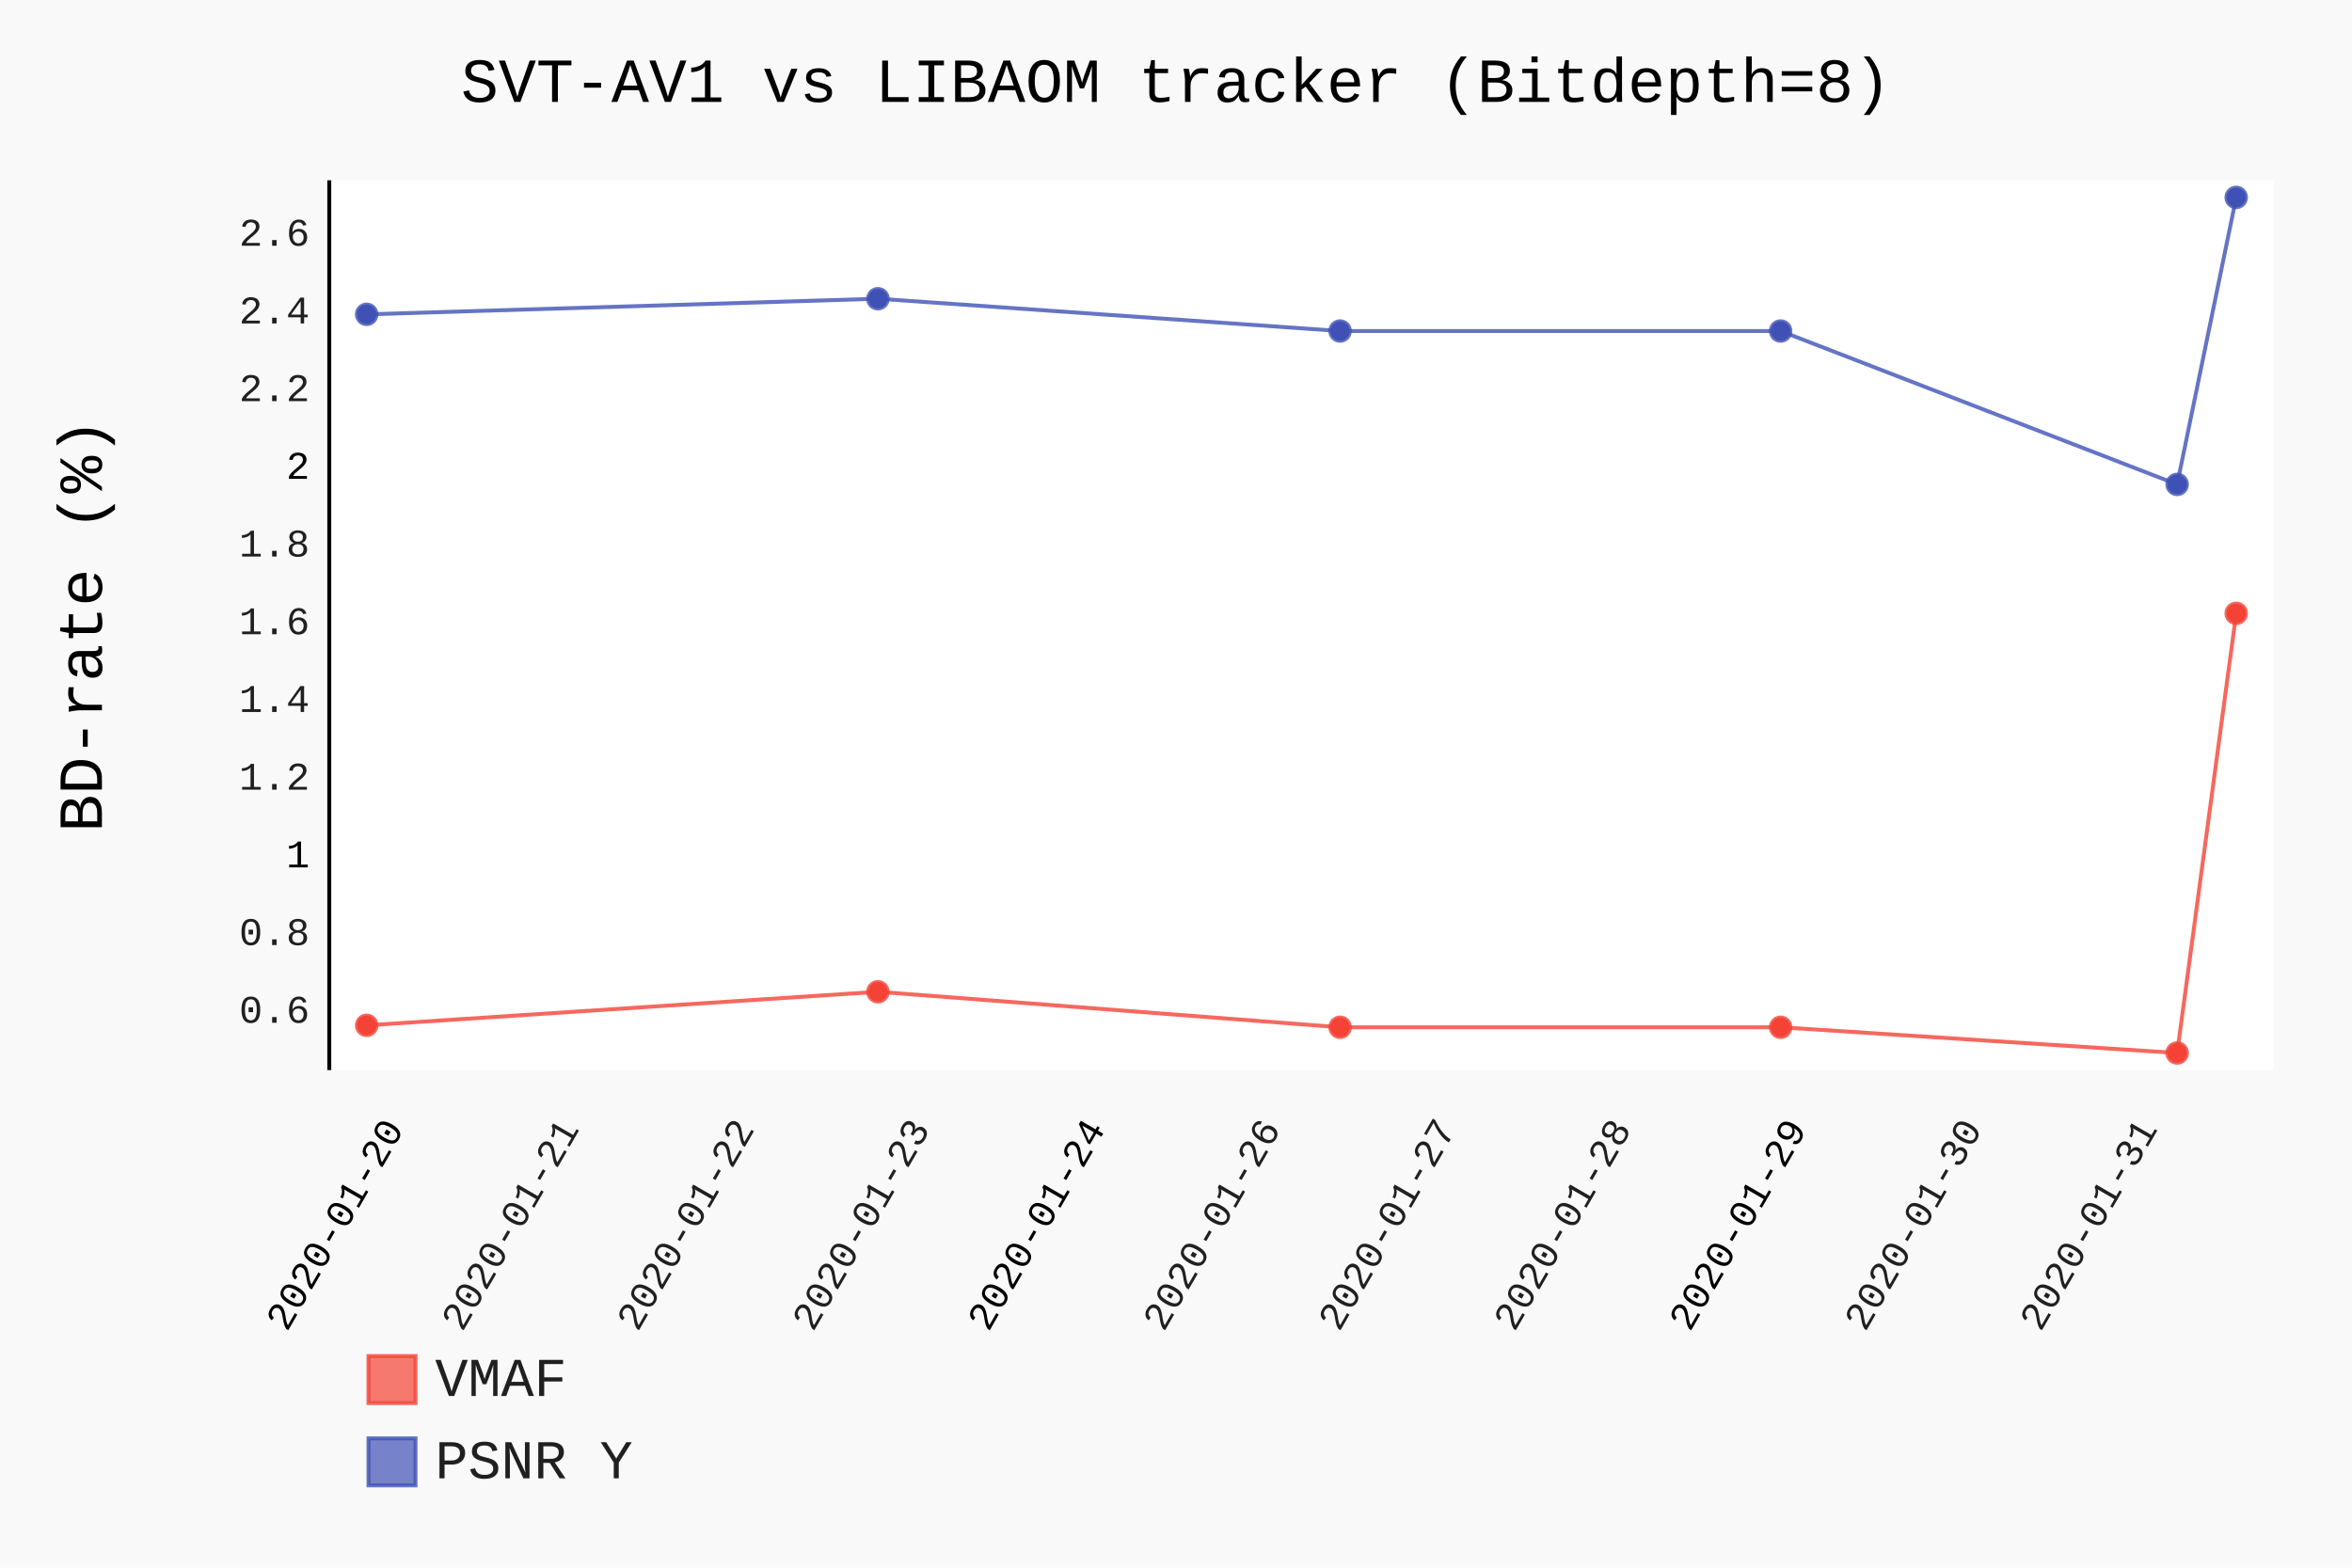
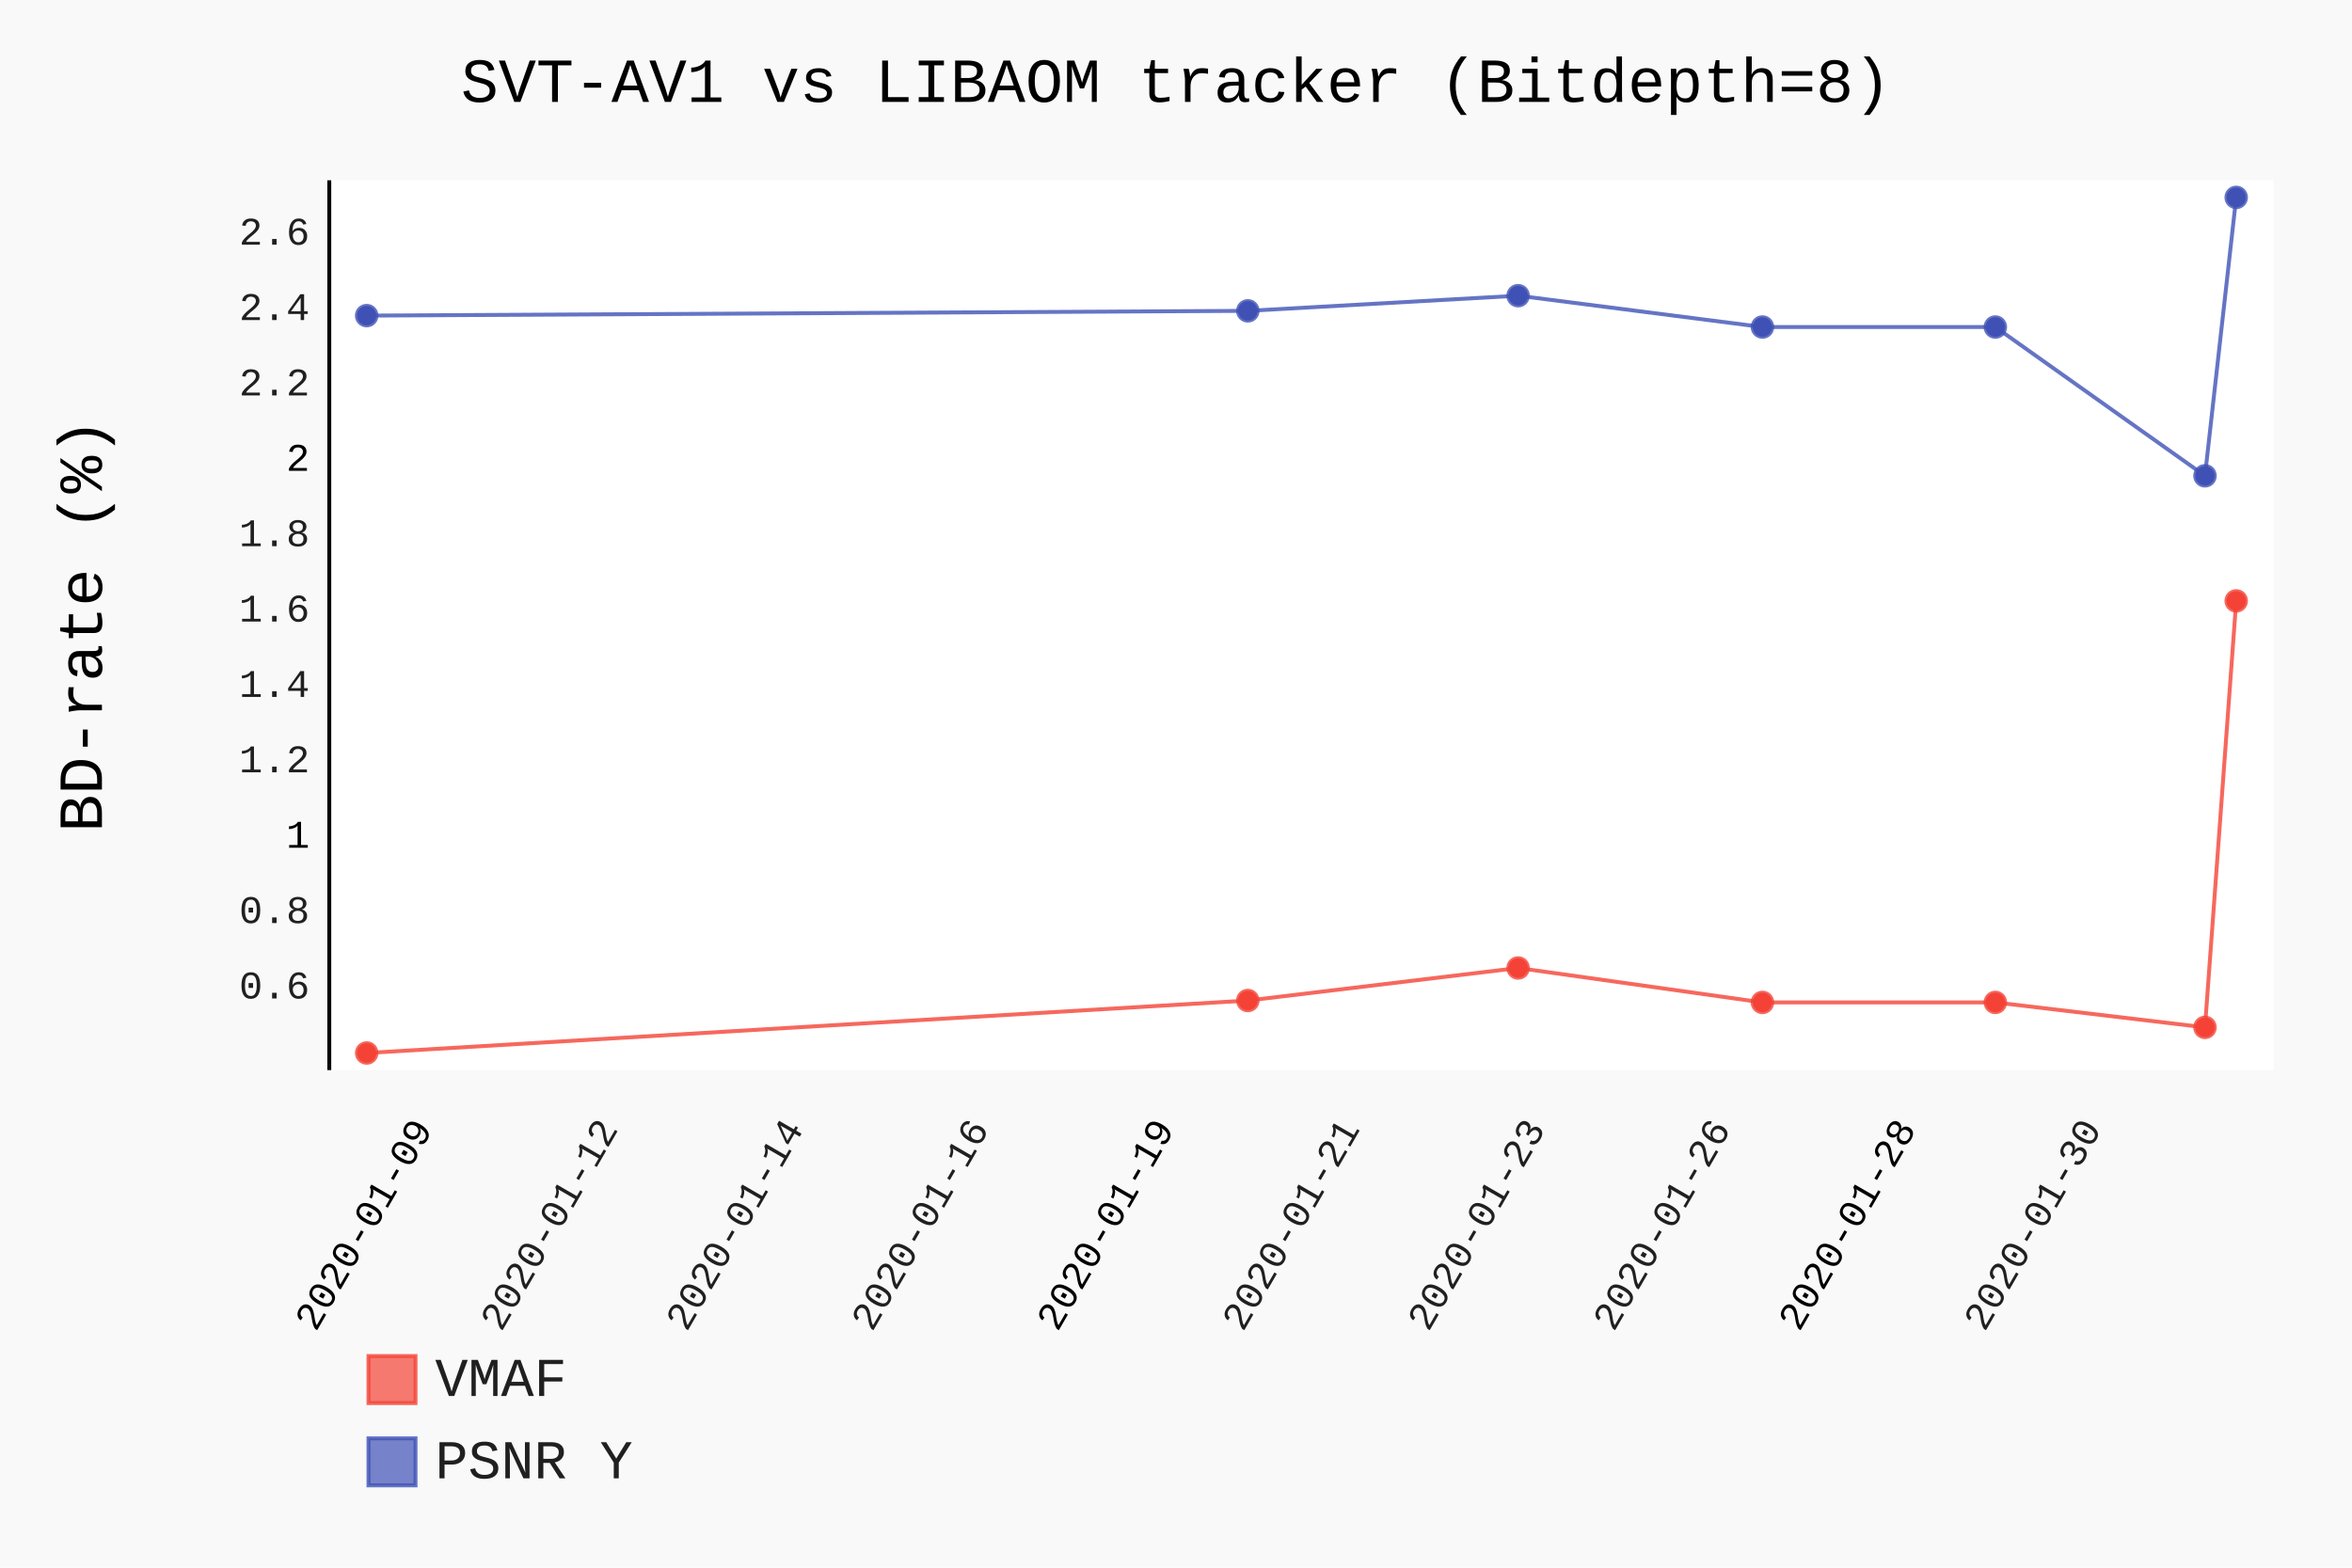
- <svg xmlns="http://www.w3.org/2000/svg" class="pygal-chart" id="chart-12c7e946-0513-411e-a4eb-87e68e1c7c15" viewBox="0 0 600 400">
+ <svg xmlns="http://www.w3.org/2000/svg" class="pygal-chart" id="chart-3a85641b-1b7f-462d-8de0-f25d134d6b1e" viewBox="0 0 600 400">
  <defs>
-     <style type="text/css">#chart-12c7e946-0513-411e-a4eb-87e68e1c7c15{-webkit-user-select:none;-webkit-font-smoothing:antialiased;font-family:Consolas,"Liberation Mono",Menlo,Courier,monospace}#chart-12c7e946-0513-411e-a4eb-87e68e1c7c15 .title{font-family:Consolas,"Liberation Mono",Menlo,Courier,monospace;font-size:16px}#chart-12c7e946-0513-411e-a4eb-87e68e1c7c15 .legends .legend text{font-family:Consolas,"Liberation Mono",Menlo,Courier,monospace;font-size:14px}#chart-12c7e946-0513-411e-a4eb-87e68e1c7c15 .axis text{font-family:Consolas,"Liberation Mono",Menlo,Courier,monospace;font-size:10px}#chart-12c7e946-0513-411e-a4eb-87e68e1c7c15 .axis text.major{font-family:Consolas,"Liberation Mono",Menlo,Courier,monospace;font-size:10px}#chart-12c7e946-0513-411e-a4eb-87e68e1c7c15 .text-overlay text.value{font-family:Consolas,"Liberation Mono",Menlo,Courier,monospace;font-size:16px}#chart-12c7e946-0513-411e-a4eb-87e68e1c7c15 .text-overlay text.label{font-family:Consolas,"Liberation Mono",Menlo,Courier,monospace;font-size:10px}#chart-12c7e946-0513-411e-a4eb-87e68e1c7c15 .tooltip{font-family:Consolas,"Liberation Mono",Menlo,Courier,monospace;font-size:14px}#chart-12c7e946-0513-411e-a4eb-87e68e1c7c15 text.no_data{font-family:Consolas,"Liberation Mono",Menlo,Courier,monospace;font-size:64px}
- #chart-12c7e946-0513-411e-a4eb-87e68e1c7c15{background-color:rgba(249,249,249,1)}#chart-12c7e946-0513-411e-a4eb-87e68e1c7c15 path,#chart-12c7e946-0513-411e-a4eb-87e68e1c7c15 line,#chart-12c7e946-0513-411e-a4eb-87e68e1c7c15 rect,#chart-12c7e946-0513-411e-a4eb-87e68e1c7c15 circle{-webkit-transition:150ms;-moz-transition:150ms;transition:150ms}#chart-12c7e946-0513-411e-a4eb-87e68e1c7c15 .graph &gt; .background{fill:rgba(249,249,249,1)}#chart-12c7e946-0513-411e-a4eb-87e68e1c7c15 .plot &gt; .background{fill:rgba(255,255,255,1)}#chart-12c7e946-0513-411e-a4eb-87e68e1c7c15 .graph{fill:rgba(0,0,0,.87)}#chart-12c7e946-0513-411e-a4eb-87e68e1c7c15 text.no_data{fill:rgba(0,0,0,1)}#chart-12c7e946-0513-411e-a4eb-87e68e1c7c15 .title{fill:rgba(0,0,0,1)}#chart-12c7e946-0513-411e-a4eb-87e68e1c7c15 .legends .legend text{fill:rgba(0,0,0,.87)}#chart-12c7e946-0513-411e-a4eb-87e68e1c7c15 .legends .legend:hover text{fill:rgba(0,0,0,1)}#chart-12c7e946-0513-411e-a4eb-87e68e1c7c15 .axis .line{stroke:rgba(0,0,0,1)}#chart-12c7e946-0513-411e-a4eb-87e68e1c7c15 .axis .guide.line{stroke:rgba(0,0,0,.54)}#chart-12c7e946-0513-411e-a4eb-87e68e1c7c15 .axis .major.line{stroke:rgba(0,0,0,.87)}#chart-12c7e946-0513-411e-a4eb-87e68e1c7c15 .axis text.major{fill:rgba(0,0,0,1)}#chart-12c7e946-0513-411e-a4eb-87e68e1c7c15 .axis.y .guides:hover .guide.line,#chart-12c7e946-0513-411e-a4eb-87e68e1c7c15 .line-graph .axis.x .guides:hover .guide.line,#chart-12c7e946-0513-411e-a4eb-87e68e1c7c15 .stackedline-graph .axis.x .guides:hover .guide.line,#chart-12c7e946-0513-411e-a4eb-87e68e1c7c15 .xy-graph .axis.x .guides:hover .guide.line{stroke:rgba(0,0,0,1)}#chart-12c7e946-0513-411e-a4eb-87e68e1c7c15 .axis .guides:hover text{fill:rgba(0,0,0,1)}#chart-12c7e946-0513-411e-a4eb-87e68e1c7c15 .reactive{fill-opacity:.7;stroke-opacity:.8}#chart-12c7e946-0513-411e-a4eb-87e68e1c7c15 .ci{stroke:rgba(0,0,0,.87)}#chart-12c7e946-0513-411e-a4eb-87e68e1c7c15 .reactive.active,#chart-12c7e946-0513-411e-a4eb-87e68e1c7c15 .active .reactive{fill-opacity:.8;stroke-opacity:.9;stroke-width:4}#chart-12c7e946-0513-411e-a4eb-87e68e1c7c15 .ci .reactive.active{stroke-width:1.5}#chart-12c7e946-0513-411e-a4eb-87e68e1c7c15 .series text{fill:rgba(0,0,0,1)}#chart-12c7e946-0513-411e-a4eb-87e68e1c7c15 .tooltip rect{fill:rgba(255,255,255,1);stroke:rgba(0,0,0,1);-webkit-transition:opacity 150ms;-moz-transition:opacity 150ms;transition:opacity 150ms}#chart-12c7e946-0513-411e-a4eb-87e68e1c7c15 .tooltip .label{fill:rgba(0,0,0,.87)}#chart-12c7e946-0513-411e-a4eb-87e68e1c7c15 .tooltip .label{fill:rgba(0,0,0,.87)}#chart-12c7e946-0513-411e-a4eb-87e68e1c7c15 .tooltip .legend{font-size:.8em;fill:rgba(0,0,0,.54)}#chart-12c7e946-0513-411e-a4eb-87e68e1c7c15 .tooltip .x_label{font-size:.6em;fill:rgba(0,0,0,1)}#chart-12c7e946-0513-411e-a4eb-87e68e1c7c15 .tooltip .xlink{font-size:.5em;text-decoration:underline}#chart-12c7e946-0513-411e-a4eb-87e68e1c7c15 .tooltip .value{font-size:1.5em}#chart-12c7e946-0513-411e-a4eb-87e68e1c7c15 .bound{font-size:.5em}#chart-12c7e946-0513-411e-a4eb-87e68e1c7c15 .max-value{font-size:.75em;fill:rgba(0,0,0,.54)}#chart-12c7e946-0513-411e-a4eb-87e68e1c7c15 .map-element{fill:rgba(255,255,255,1);stroke:rgba(0,0,0,.54) !important}#chart-12c7e946-0513-411e-a4eb-87e68e1c7c15 .map-element .reactive{fill-opacity:inherit;stroke-opacity:inherit}#chart-12c7e946-0513-411e-a4eb-87e68e1c7c15 .color-0,#chart-12c7e946-0513-411e-a4eb-87e68e1c7c15 .color-0 a:visited{stroke:#F44336;fill:#F44336}#chart-12c7e946-0513-411e-a4eb-87e68e1c7c15 .color-1,#chart-12c7e946-0513-411e-a4eb-87e68e1c7c15 .color-1 a:visited{stroke:#3F51B5;fill:#3F51B5}#chart-12c7e946-0513-411e-a4eb-87e68e1c7c15 .text-overlay .color-0 text{fill:black}#chart-12c7e946-0513-411e-a4eb-87e68e1c7c15 .text-overlay .color-1 text{fill:black}
- #chart-12c7e946-0513-411e-a4eb-87e68e1c7c15 text.no_data{text-anchor:middle}#chart-12c7e946-0513-411e-a4eb-87e68e1c7c15 .guide.line{fill:none}#chart-12c7e946-0513-411e-a4eb-87e68e1c7c15 .centered{text-anchor:middle}#chart-12c7e946-0513-411e-a4eb-87e68e1c7c15 .title{text-anchor:middle}#chart-12c7e946-0513-411e-a4eb-87e68e1c7c15 .legends .legend text{fill-opacity:1}#chart-12c7e946-0513-411e-a4eb-87e68e1c7c15 .axis.x text{text-anchor:middle}#chart-12c7e946-0513-411e-a4eb-87e68e1c7c15 .axis.x:not(.web) text[transform]{text-anchor:start}#chart-12c7e946-0513-411e-a4eb-87e68e1c7c15 .axis.x:not(.web) text[transform].backwards{text-anchor:end}#chart-12c7e946-0513-411e-a4eb-87e68e1c7c15 .axis.y text{text-anchor:end}#chart-12c7e946-0513-411e-a4eb-87e68e1c7c15 .axis.y text[transform].backwards{text-anchor:start}#chart-12c7e946-0513-411e-a4eb-87e68e1c7c15 .axis.y2 text{text-anchor:start}#chart-12c7e946-0513-411e-a4eb-87e68e1c7c15 .axis.y2 text[transform].backwards{text-anchor:end}#chart-12c7e946-0513-411e-a4eb-87e68e1c7c15 .axis .guide.line{stroke-dasharray:4,4}#chart-12c7e946-0513-411e-a4eb-87e68e1c7c15 .axis .major.guide.line{stroke-dasharray:6,6}#chart-12c7e946-0513-411e-a4eb-87e68e1c7c15 .horizontal .axis.y .guide.line,#chart-12c7e946-0513-411e-a4eb-87e68e1c7c15 .horizontal .axis.y2 .guide.line,#chart-12c7e946-0513-411e-a4eb-87e68e1c7c15 .vertical .axis.x .guide.line{opacity:0}#chart-12c7e946-0513-411e-a4eb-87e68e1c7c15 .horizontal .axis.always_show .guide.line,#chart-12c7e946-0513-411e-a4eb-87e68e1c7c15 .vertical .axis.always_show .guide.line{opacity:1 !important}#chart-12c7e946-0513-411e-a4eb-87e68e1c7c15 .axis.y .guides:hover .guide.line,#chart-12c7e946-0513-411e-a4eb-87e68e1c7c15 .axis.y2 .guides:hover .guide.line,#chart-12c7e946-0513-411e-a4eb-87e68e1c7c15 .axis.x .guides:hover .guide.line{opacity:1}#chart-12c7e946-0513-411e-a4eb-87e68e1c7c15 .axis .guides:hover text{opacity:1}#chart-12c7e946-0513-411e-a4eb-87e68e1c7c15 .nofill{fill:none}#chart-12c7e946-0513-411e-a4eb-87e68e1c7c15 .subtle-fill{fill-opacity:.2}#chart-12c7e946-0513-411e-a4eb-87e68e1c7c15 .dot{stroke-width:1px;fill-opacity:1}#chart-12c7e946-0513-411e-a4eb-87e68e1c7c15 .dot.active{stroke-width:5px}#chart-12c7e946-0513-411e-a4eb-87e68e1c7c15 .dot.negative{fill:transparent}#chart-12c7e946-0513-411e-a4eb-87e68e1c7c15 text,#chart-12c7e946-0513-411e-a4eb-87e68e1c7c15 tspan{stroke:none !important}#chart-12c7e946-0513-411e-a4eb-87e68e1c7c15 .series text.active{opacity:1}#chart-12c7e946-0513-411e-a4eb-87e68e1c7c15 .tooltip rect{fill-opacity:.95;stroke-width:.5}#chart-12c7e946-0513-411e-a4eb-87e68e1c7c15 .tooltip text{fill-opacity:1}#chart-12c7e946-0513-411e-a4eb-87e68e1c7c15 .showable{visibility:hidden}#chart-12c7e946-0513-411e-a4eb-87e68e1c7c15 .showable.shown{visibility:visible}#chart-12c7e946-0513-411e-a4eb-87e68e1c7c15 .gauge-background{fill:rgba(229,229,229,1);stroke:none}#chart-12c7e946-0513-411e-a4eb-87e68e1c7c15 .bg-lines{stroke:rgba(249,249,249,1);stroke-width:2px}</style>
+     <style type="text/css">#chart-3a85641b-1b7f-462d-8de0-f25d134d6b1e{-webkit-user-select:none;-webkit-font-smoothing:antialiased;font-family:Consolas,"Liberation Mono",Menlo,Courier,monospace}#chart-3a85641b-1b7f-462d-8de0-f25d134d6b1e .title{font-family:Consolas,"Liberation Mono",Menlo,Courier,monospace;font-size:16px}#chart-3a85641b-1b7f-462d-8de0-f25d134d6b1e .legends .legend text{font-family:Consolas,"Liberation Mono",Menlo,Courier,monospace;font-size:14px}#chart-3a85641b-1b7f-462d-8de0-f25d134d6b1e .axis text{font-family:Consolas,"Liberation Mono",Menlo,Courier,monospace;font-size:10px}#chart-3a85641b-1b7f-462d-8de0-f25d134d6b1e .axis text.major{font-family:Consolas,"Liberation Mono",Menlo,Courier,monospace;font-size:10px}#chart-3a85641b-1b7f-462d-8de0-f25d134d6b1e .text-overlay text.value{font-family:Consolas,"Liberation Mono",Menlo,Courier,monospace;font-size:16px}#chart-3a85641b-1b7f-462d-8de0-f25d134d6b1e .text-overlay text.label{font-family:Consolas,"Liberation Mono",Menlo,Courier,monospace;font-size:10px}#chart-3a85641b-1b7f-462d-8de0-f25d134d6b1e .tooltip{font-family:Consolas,"Liberation Mono",Menlo,Courier,monospace;font-size:14px}#chart-3a85641b-1b7f-462d-8de0-f25d134d6b1e text.no_data{font-family:Consolas,"Liberation Mono",Menlo,Courier,monospace;font-size:64px}
+ #chart-3a85641b-1b7f-462d-8de0-f25d134d6b1e{background-color:rgba(249,249,249,1)}#chart-3a85641b-1b7f-462d-8de0-f25d134d6b1e path,#chart-3a85641b-1b7f-462d-8de0-f25d134d6b1e line,#chart-3a85641b-1b7f-462d-8de0-f25d134d6b1e rect,#chart-3a85641b-1b7f-462d-8de0-f25d134d6b1e circle{-webkit-transition:150ms;-moz-transition:150ms;transition:150ms}#chart-3a85641b-1b7f-462d-8de0-f25d134d6b1e .graph &gt; .background{fill:rgba(249,249,249,1)}#chart-3a85641b-1b7f-462d-8de0-f25d134d6b1e .plot &gt; .background{fill:rgba(255,255,255,1)}#chart-3a85641b-1b7f-462d-8de0-f25d134d6b1e .graph{fill:rgba(0,0,0,.87)}#chart-3a85641b-1b7f-462d-8de0-f25d134d6b1e text.no_data{fill:rgba(0,0,0,1)}#chart-3a85641b-1b7f-462d-8de0-f25d134d6b1e .title{fill:rgba(0,0,0,1)}#chart-3a85641b-1b7f-462d-8de0-f25d134d6b1e .legends .legend text{fill:rgba(0,0,0,.87)}#chart-3a85641b-1b7f-462d-8de0-f25d134d6b1e .legends .legend:hover text{fill:rgba(0,0,0,1)}#chart-3a85641b-1b7f-462d-8de0-f25d134d6b1e .axis .line{stroke:rgba(0,0,0,1)}#chart-3a85641b-1b7f-462d-8de0-f25d134d6b1e .axis .guide.line{stroke:rgba(0,0,0,.54)}#chart-3a85641b-1b7f-462d-8de0-f25d134d6b1e .axis .major.line{stroke:rgba(0,0,0,.87)}#chart-3a85641b-1b7f-462d-8de0-f25d134d6b1e .axis text.major{fill:rgba(0,0,0,1)}#chart-3a85641b-1b7f-462d-8de0-f25d134d6b1e .axis.y .guides:hover .guide.line,#chart-3a85641b-1b7f-462d-8de0-f25d134d6b1e .line-graph .axis.x .guides:hover .guide.line,#chart-3a85641b-1b7f-462d-8de0-f25d134d6b1e .stackedline-graph .axis.x .guides:hover .guide.line,#chart-3a85641b-1b7f-462d-8de0-f25d134d6b1e .xy-graph .axis.x .guides:hover .guide.line{stroke:rgba(0,0,0,1)}#chart-3a85641b-1b7f-462d-8de0-f25d134d6b1e .axis .guides:hover text{fill:rgba(0,0,0,1)}#chart-3a85641b-1b7f-462d-8de0-f25d134d6b1e .reactive{fill-opacity:.7;stroke-opacity:.8}#chart-3a85641b-1b7f-462d-8de0-f25d134d6b1e .ci{stroke:rgba(0,0,0,.87)}#chart-3a85641b-1b7f-462d-8de0-f25d134d6b1e .reactive.active,#chart-3a85641b-1b7f-462d-8de0-f25d134d6b1e .active .reactive{fill-opacity:.8;stroke-opacity:.9;stroke-width:4}#chart-3a85641b-1b7f-462d-8de0-f25d134d6b1e .ci .reactive.active{stroke-width:1.5}#chart-3a85641b-1b7f-462d-8de0-f25d134d6b1e .series text{fill:rgba(0,0,0,1)}#chart-3a85641b-1b7f-462d-8de0-f25d134d6b1e .tooltip rect{fill:rgba(255,255,255,1);stroke:rgba(0,0,0,1);-webkit-transition:opacity 150ms;-moz-transition:opacity 150ms;transition:opacity 150ms}#chart-3a85641b-1b7f-462d-8de0-f25d134d6b1e .tooltip .label{fill:rgba(0,0,0,.87)}#chart-3a85641b-1b7f-462d-8de0-f25d134d6b1e .tooltip .label{fill:rgba(0,0,0,.87)}#chart-3a85641b-1b7f-462d-8de0-f25d134d6b1e .tooltip .legend{font-size:.8em;fill:rgba(0,0,0,.54)}#chart-3a85641b-1b7f-462d-8de0-f25d134d6b1e .tooltip .x_label{font-size:.6em;fill:rgba(0,0,0,1)}#chart-3a85641b-1b7f-462d-8de0-f25d134d6b1e .tooltip .xlink{font-size:.5em;text-decoration:underline}#chart-3a85641b-1b7f-462d-8de0-f25d134d6b1e .tooltip .value{font-size:1.5em}#chart-3a85641b-1b7f-462d-8de0-f25d134d6b1e .bound{font-size:.5em}#chart-3a85641b-1b7f-462d-8de0-f25d134d6b1e .max-value{font-size:.75em;fill:rgba(0,0,0,.54)}#chart-3a85641b-1b7f-462d-8de0-f25d134d6b1e .map-element{fill:rgba(255,255,255,1);stroke:rgba(0,0,0,.54) !important}#chart-3a85641b-1b7f-462d-8de0-f25d134d6b1e .map-element .reactive{fill-opacity:inherit;stroke-opacity:inherit}#chart-3a85641b-1b7f-462d-8de0-f25d134d6b1e .color-0,#chart-3a85641b-1b7f-462d-8de0-f25d134d6b1e .color-0 a:visited{stroke:#F44336;fill:#F44336}#chart-3a85641b-1b7f-462d-8de0-f25d134d6b1e .color-1,#chart-3a85641b-1b7f-462d-8de0-f25d134d6b1e .color-1 a:visited{stroke:#3F51B5;fill:#3F51B5}#chart-3a85641b-1b7f-462d-8de0-f25d134d6b1e .text-overlay .color-0 text{fill:black}#chart-3a85641b-1b7f-462d-8de0-f25d134d6b1e .text-overlay .color-1 text{fill:black}
+ #chart-3a85641b-1b7f-462d-8de0-f25d134d6b1e text.no_data{text-anchor:middle}#chart-3a85641b-1b7f-462d-8de0-f25d134d6b1e .guide.line{fill:none}#chart-3a85641b-1b7f-462d-8de0-f25d134d6b1e .centered{text-anchor:middle}#chart-3a85641b-1b7f-462d-8de0-f25d134d6b1e .title{text-anchor:middle}#chart-3a85641b-1b7f-462d-8de0-f25d134d6b1e .legends .legend text{fill-opacity:1}#chart-3a85641b-1b7f-462d-8de0-f25d134d6b1e .axis.x text{text-anchor:middle}#chart-3a85641b-1b7f-462d-8de0-f25d134d6b1e .axis.x:not(.web) text[transform]{text-anchor:start}#chart-3a85641b-1b7f-462d-8de0-f25d134d6b1e .axis.x:not(.web) text[transform].backwards{text-anchor:end}#chart-3a85641b-1b7f-462d-8de0-f25d134d6b1e .axis.y text{text-anchor:end}#chart-3a85641b-1b7f-462d-8de0-f25d134d6b1e .axis.y text[transform].backwards{text-anchor:start}#chart-3a85641b-1b7f-462d-8de0-f25d134d6b1e .axis.y2 text{text-anchor:start}#chart-3a85641b-1b7f-462d-8de0-f25d134d6b1e .axis.y2 text[transform].backwards{text-anchor:end}#chart-3a85641b-1b7f-462d-8de0-f25d134d6b1e .axis .guide.line{stroke-dasharray:4,4}#chart-3a85641b-1b7f-462d-8de0-f25d134d6b1e .axis .major.guide.line{stroke-dasharray:6,6}#chart-3a85641b-1b7f-462d-8de0-f25d134d6b1e .horizontal .axis.y .guide.line,#chart-3a85641b-1b7f-462d-8de0-f25d134d6b1e .horizontal .axis.y2 .guide.line,#chart-3a85641b-1b7f-462d-8de0-f25d134d6b1e .vertical .axis.x .guide.line{opacity:0}#chart-3a85641b-1b7f-462d-8de0-f25d134d6b1e .horizontal .axis.always_show .guide.line,#chart-3a85641b-1b7f-462d-8de0-f25d134d6b1e .vertical .axis.always_show .guide.line{opacity:1 !important}#chart-3a85641b-1b7f-462d-8de0-f25d134d6b1e .axis.y .guides:hover .guide.line,#chart-3a85641b-1b7f-462d-8de0-f25d134d6b1e .axis.y2 .guides:hover .guide.line,#chart-3a85641b-1b7f-462d-8de0-f25d134d6b1e .axis.x .guides:hover .guide.line{opacity:1}#chart-3a85641b-1b7f-462d-8de0-f25d134d6b1e .axis .guides:hover text{opacity:1}#chart-3a85641b-1b7f-462d-8de0-f25d134d6b1e .nofill{fill:none}#chart-3a85641b-1b7f-462d-8de0-f25d134d6b1e .subtle-fill{fill-opacity:.2}#chart-3a85641b-1b7f-462d-8de0-f25d134d6b1e .dot{stroke-width:1px;fill-opacity:1}#chart-3a85641b-1b7f-462d-8de0-f25d134d6b1e .dot.active{stroke-width:5px}#chart-3a85641b-1b7f-462d-8de0-f25d134d6b1e .dot.negative{fill:transparent}#chart-3a85641b-1b7f-462d-8de0-f25d134d6b1e text,#chart-3a85641b-1b7f-462d-8de0-f25d134d6b1e tspan{stroke:none !important}#chart-3a85641b-1b7f-462d-8de0-f25d134d6b1e .series text.active{opacity:1}#chart-3a85641b-1b7f-462d-8de0-f25d134d6b1e .tooltip rect{fill-opacity:.95;stroke-width:.5}#chart-3a85641b-1b7f-462d-8de0-f25d134d6b1e .tooltip text{fill-opacity:1}#chart-3a85641b-1b7f-462d-8de0-f25d134d6b1e .showable{visibility:hidden}#chart-3a85641b-1b7f-462d-8de0-f25d134d6b1e .showable.shown{visibility:visible}#chart-3a85641b-1b7f-462d-8de0-f25d134d6b1e .gauge-background{fill:rgba(229,229,229,1);stroke:none}#chart-3a85641b-1b7f-462d-8de0-f25d134d6b1e .bg-lines{stroke:rgba(249,249,249,1);stroke-width:2px}</style>
  </defs>
  <g class="graph datetimeline-graph vertical">
    <rect class="background" height="400" width="600" x="0" y="0" />
    <g class="plot" transform="translate(84, 46)">
      <rect class="background" height="227.038" width="496.0" x="0" y="0" />
      <g class="axis y">
        <g class="guides">
-           <text class="" x="-5" y="214.963">0.6</text>
+           <text class="" x="-5" y="208.761">0.6</text>
        </g>
        <g class="guides">
-           <text class="" x="-5" y="195.136">0.8</text>
+           <text class="" x="-5" y="189.529">0.8</text>
        </g>
        <g class="guides">
-           <text class="major" x="-5" y="175.31">1</text>
+           <text class="major" x="-5" y="170.296">1</text>
        </g>
        <g class="guides">
-           <text class="" x="-5" y="155.484">1.2</text>
+           <text class="" x="-5" y="151.063">1.2</text>
        </g>
        <g class="guides">
-           <text class="" x="-5" y="135.657">1.4</text>
+           <text class="" x="-5" y="131.831">1.4</text>
        </g>
        <g class="guides">
-           <text class="" x="-5" y="115.831">1.6</text>
+           <text class="" x="-5" y="112.598">1.6</text>
        </g>
        <g class="guides">
-           <text class="" x="-5" y="96.005">1.8</text>
+           <text class="" x="-5" y="93.366">1.8</text>
        </g>
        <g class="guides">
-           <text class="major" x="-5" y="76.178">2</text>
+           <text class="major" x="-5" y="74.133">2</text>
        </g>
        <g class="guides">
-           <text class="" x="-5" y="56.352">2.2</text>
+           <text class="" x="-5" y="54.9">2.2</text>
        </g>
        <g class="guides">
-           <text class="" x="-5" y="36.526">2.4</text>
+           <text class="" x="-5" y="35.668">2.4</text>
        </g>
        <g class="guides">
-           <text class="" x="-5" y="16.699">2.6</text>
+           <text class="" x="-5" y="16.435">2.6</text>
        </g>
      </g>
      <g class="axis x">
        <path class="line" d="M0 0 v227.038" />
        <g class="guides">
-           <path class="major guide line" d="M19.201 0 v227.038" />
-           <text class="major backwards" transform="rotate(300 19.20143 242.0385)" x="19.201" y="242.038">2020-01-20</text>
+           <path class="major guide line" d="M26.567 0 v227.038" />
+           <text class="major backwards" transform="rotate(300 26.56734 242.0385)" x="26.567" y="242.038">2020-01-09</text>
        </g>
        <g class="guides">
-           <path class="guide line" d="M63.937 0 v227.038" />
-           <text class="backwards" transform="rotate(300 63.93741 242.0385)" x="63.937" y="242.038">2020-01-21</text>
+           <path class="guide line" d="M73.87 0 v227.038" />
+           <text class="backwards" transform="rotate(300 73.86978 242.0385)" x="73.87" y="242.038">2020-01-12</text>
        </g>
        <g class="guides">
-           <path class="guide line" d="M108.673 0 v227.038" />
-           <text class="backwards" transform="rotate(300 108.6734 242.0385)" x="108.673" y="242.038">2020-01-22</text>
+           <path class="guide line" d="M121.172 0 v227.038" />
+           <text class="backwards" transform="rotate(300 121.1722 242.0385)" x="121.172" y="242.038">2020-01-14</text>
        </g>
        <g class="guides">
-           <path class="guide line" d="M153.409 0 v227.038" />
-           <text class="backwards" transform="rotate(300 153.4094 242.0385)" x="153.409" y="242.038">2020-01-23</text>
+           <path class="guide line" d="M168.475 0 v227.038" />
+           <text class="backwards" transform="rotate(300 168.4747 242.0385)" x="168.475" y="242.038">2020-01-16</text>
        </g>
        <g class="guides">
-           <path class="major guide line" d="M198.145 0 v227.038" />
-           <text class="major backwards" transform="rotate(300 198.1453 242.0385)" x="198.145" y="242.038">2020-01-24</text>
+           <path class="major guide line" d="M215.777 0 v227.038" />
+           <text class="major backwards" transform="rotate(300 215.7771 242.0385)" x="215.777" y="242.038">2020-01-19</text>
        </g>
        <g class="guides">
-           <path class="guide line" d="M242.881 0 v227.038" />
-           <text class="backwards" transform="rotate(300 242.8813 242.0385)" x="242.881" y="242.038">2020-01-26</text>
+           <path class="guide line" d="M263.08 0 v227.038" />
+           <text class="backwards" transform="rotate(300 263.0795 242.0385)" x="263.08" y="242.038">2020-01-21</text>
        </g>
        <g class="guides">
-           <path class="guide line" d="M287.617 0 v227.038" />
-           <text class="backwards" transform="rotate(300 287.6173 242.0385)" x="287.617" y="242.038">2020-01-27</text>
+           <path class="guide line" d="M310.382 0 v227.038" />
+           <text class="backwards" transform="rotate(300 310.382 242.0385)" x="310.382" y="242.038">2020-01-23</text>
        </g>
        <g class="guides">
-           <path class="guide line" d="M332.353 0 v227.038" />
-           <text class="backwards" transform="rotate(300 332.3533 242.0385)" x="332.353" y="242.038">2020-01-28</text>
+           <path class="guide line" d="M357.684 0 v227.038" />
+           <text class="backwards" transform="rotate(300 357.6844 242.0385)" x="357.684" y="242.038">2020-01-26</text>
        </g>
        <g class="guides">
-           <path class="major guide line" d="M377.089 0 v227.038" />
-           <text class="major backwards" transform="rotate(300 377.0892 242.0385)" x="377.089" y="242.038">2020-01-29</text>
+           <path class="major guide line" d="M404.987 0 v227.038" />
+           <text class="major backwards" transform="rotate(300 404.9869 242.0385)" x="404.987" y="242.038">2020-01-28</text>
        </g>
        <g class="guides">
-           <path class="guide line" d="M421.825 0 v227.038" />
-           <text class="backwards" transform="rotate(300 421.8252 242.0385)" x="421.825" y="242.038">2020-01-30</text>
-         </g>
-         <g class="guides">
-           <path class="guide line" d="M466.561 0 v227.038" />
-           <text class="backwards" transform="rotate(300 466.5612 242.0385)" x="466.561" y="242.038">2020-01-31</text>
+           <path class="guide line" d="M452.289 0 v227.038" />
+           <text class="backwards" transform="rotate(300 452.2893 242.0385)" x="452.289" y="242.038">2020-01-30</text>
        </g>
      </g>
      <g class="series serie-0 color-0">
-         <path class="line reactive nofill" d="M9.538 215.614 L139.958 207.056 257.855 216.112 370.239 216.112 471.395 222.672 486.462 110.496" />
+         <path class="line reactive nofill" d="M9.538 222.672 L234.32 209.288 303.27 200.986 365.601 209.771 425.017 209.771 478.496 216.135 486.462 107.318" />
      </g>
      <g class="series serie-1 color-1">
-         <path class="line reactive nofill" d="M9.538 34.206 L139.958 30.219 257.855 38.462 370.239 38.462 471.395 77.596 486.462 4.366" />
+         <path class="line reactive nofill" d="M9.538 34.528 L234.32 33.313 303.27 29.445 365.601 37.441 425.017 37.441 478.496 75.403 486.462 4.366" />
      </g>
    </g>
    <g class="titles">
      <text class="title plot_title" x="300.0" y="26">SVT-AV1 vs LIBAOM tracker (Bitdepth=8)</text>
      <text class="title" transform="rotate(-90 0 159.5192)" x="0" y="185.519">BD-rate (%)</text>
    </g>
    <g class="plot overlay" transform="translate(84, 46)">
      <g class="series serie-0 color-0">
        <g class="dots">
-           <circle class="dot reactive tooltip-trigger" cx="9.538" cy="215.614" r="2.5" />
+           <circle class="dot reactive tooltip-trigger" cx="9.538" cy="222.672" r="2.5" />
        </g>
        <g class="dots">
-           <circle class="dot reactive tooltip-trigger" cx="139.958" cy="207.056" r="2.5" />
+           <circle class="dot reactive tooltip-trigger" cx="234.32" cy="209.288" r="2.5" />
        </g>
        <g class="dots">
-           <circle class="dot reactive tooltip-trigger" cx="257.855" cy="216.112" r="2.5" />
+           <circle class="dot reactive tooltip-trigger" cx="303.27" cy="200.986" r="2.5" />
        </g>
        <g class="dots">
-           <circle class="dot reactive tooltip-trigger" cx="370.239" cy="216.112" r="2.5" />
+           <circle class="dot reactive tooltip-trigger" cx="365.601" cy="209.771" r="2.5" />
        </g>
        <g class="dots">
-           <circle class="dot reactive tooltip-trigger" cx="471.395" cy="222.672" r="2.5" />
+           <circle class="dot reactive tooltip-trigger" cx="425.017" cy="209.771" r="2.5" />
        </g>
        <g class="dots">
-           <circle class="dot reactive tooltip-trigger" cx="486.462" cy="110.496" r="2.5" />
+           <circle class="dot reactive tooltip-trigger" cx="478.496" cy="216.135" r="2.5" />
+         </g>
+         <g class="dots">
+           <circle class="dot reactive tooltip-trigger" cx="486.462" cy="107.318" r="2.5" />
        </g>
      </g>
      <g class="series serie-1 color-1">
        <g class="dots">
-           <circle class="dot reactive tooltip-trigger" cx="9.538" cy="34.206" r="2.5" />
+           <circle class="dot reactive tooltip-trigger" cx="9.538" cy="34.528" r="2.5" />
        </g>
        <g class="dots">
-           <circle class="dot reactive tooltip-trigger" cx="139.958" cy="30.219" r="2.5" />
+           <circle class="dot reactive tooltip-trigger" cx="234.32" cy="33.313" r="2.5" />
        </g>
        <g class="dots">
-           <circle class="dot reactive tooltip-trigger" cx="257.855" cy="38.462" r="2.5" />
+           <circle class="dot reactive tooltip-trigger" cx="303.27" cy="29.445" r="2.5" />
        </g>
        <g class="dots">
-           <circle class="dot reactive tooltip-trigger" cx="370.239" cy="38.462" r="2.5" />
+           <circle class="dot reactive tooltip-trigger" cx="365.601" cy="37.441" r="2.5" />
        </g>
        <g class="dots">
-           <circle class="dot reactive tooltip-trigger" cx="471.395" cy="77.596" r="2.5" />
+           <circle class="dot reactive tooltip-trigger" cx="425.017" cy="37.441" r="2.5" />
+         </g>
+         <g class="dots">
+           <circle class="dot reactive tooltip-trigger" cx="478.496" cy="75.403" r="2.5" />
        </g>
        <g class="dots">
          <circle class="dot reactive tooltip-trigger" cx="486.462" cy="4.366" r="2.5" />
        </g>
      </g>
    </g>
    <g class="plot text-overlay" transform="translate(84, 46)">
      <g class="series serie-0 color-0" />
      <g class="series serie-1 color-1" />
    </g>
    <g class="plot tooltip-overlay" transform="translate(84, 46)">
      <g class="tooltip" style="opacity: 0" transform="translate(0 0)">
        <rect class="tooltip-box" height="0" rx="0" ry="0" width="0" />
        <g class="text" />
      </g>
    </g>
    <g class="legends" transform="translate(94, 345)">
      <g class="legend reactive activate-serie" id="activate-serie-0">
        <rect class="color-0 reactive" height="12" width="12" x="0.0" y="1.0" />
        <text x="17.0" y="11.2">VMAF</text>
      </g>
      <g class="legend reactive activate-serie" id="activate-serie-1">
        <rect class="color-1 reactive" height="12" width="12" x="0.0" y="22.0" />
        <text x="17.0" y="32.2">PSNR Y</text>
      </g>
    </g>
  </g>
</svg>
